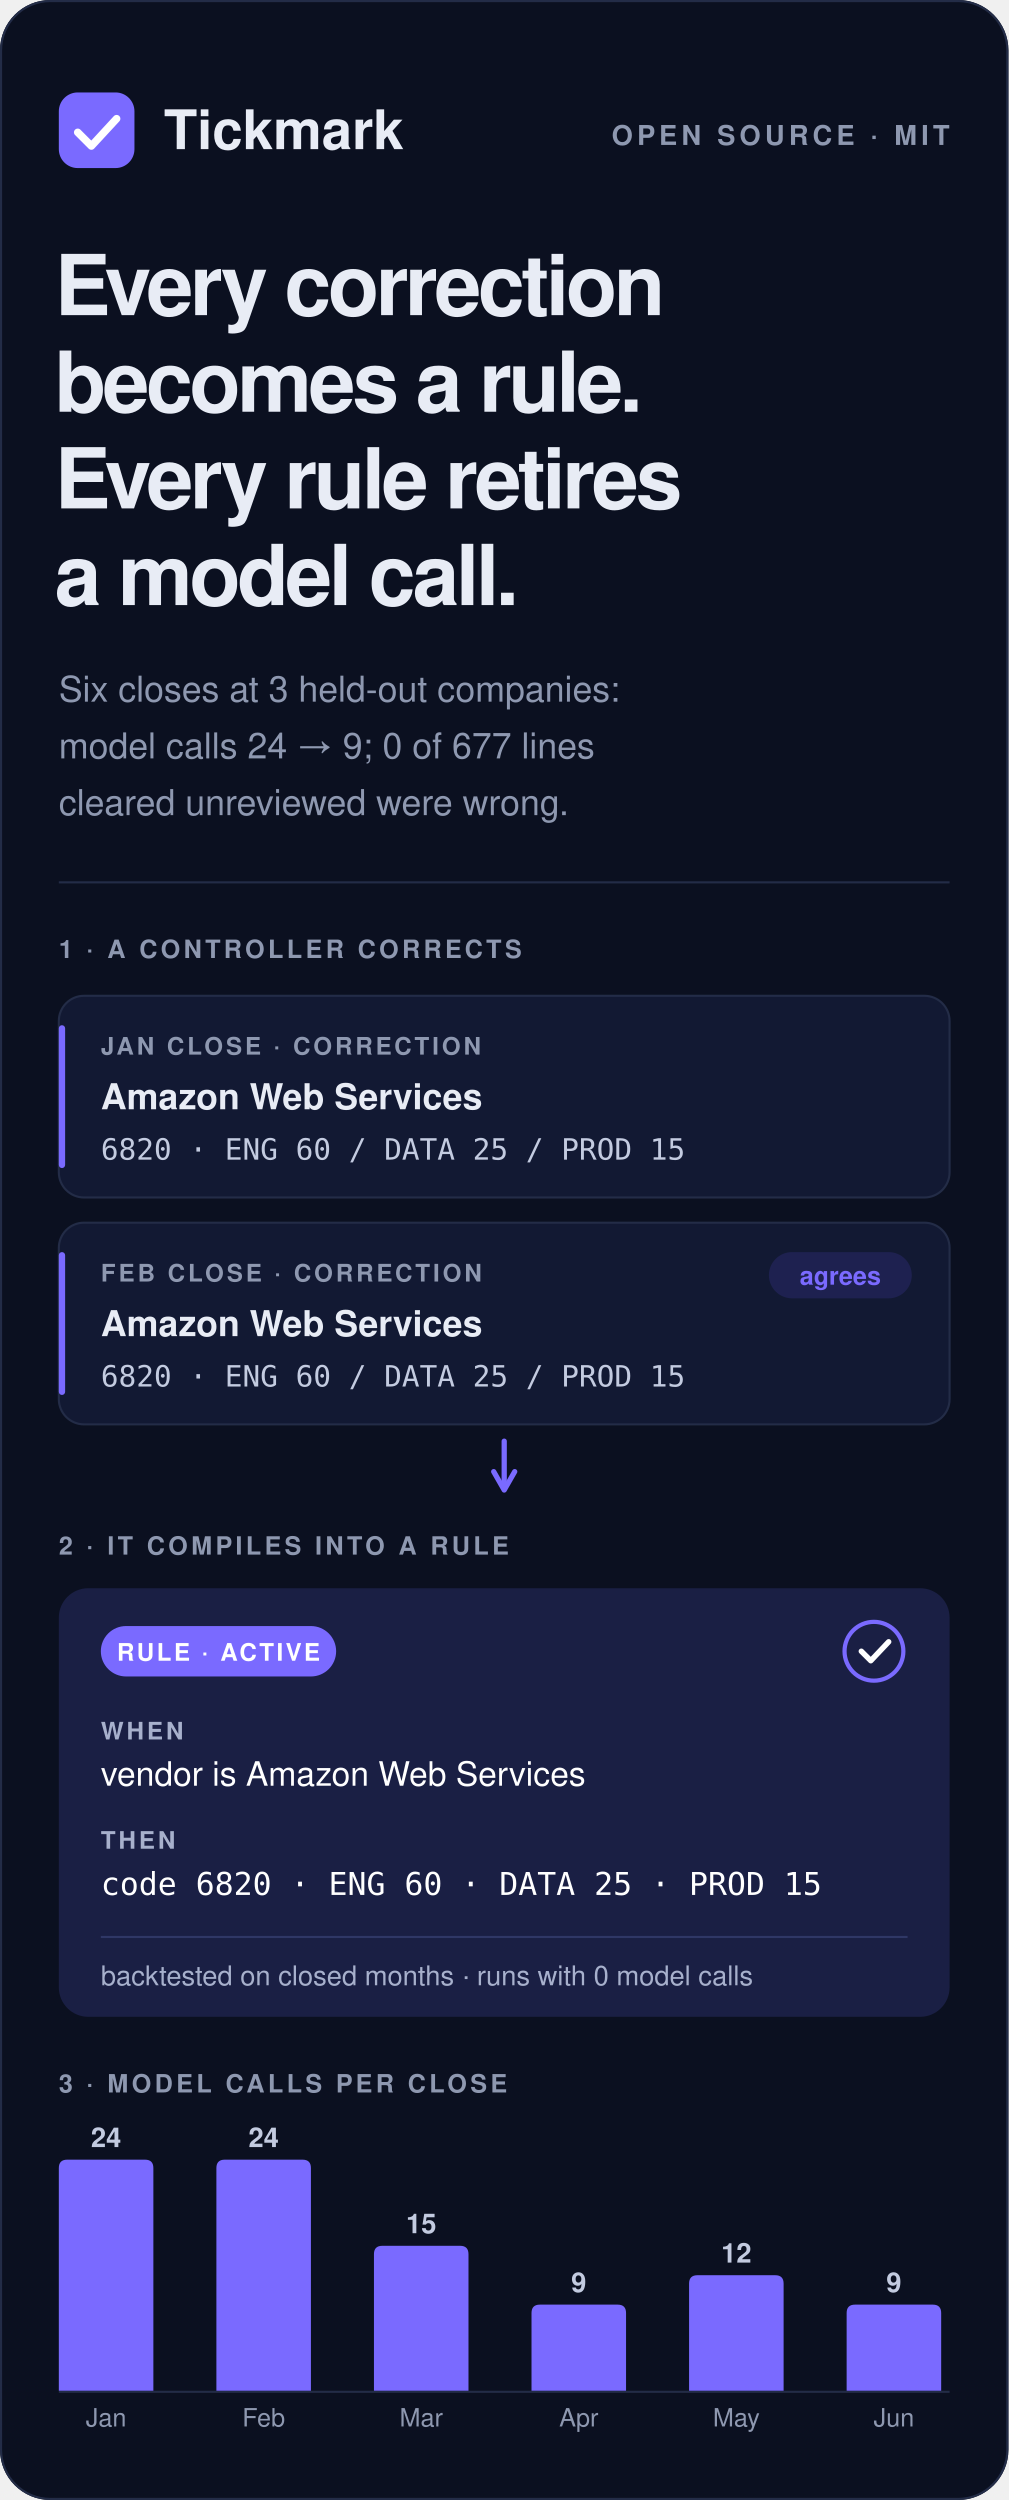
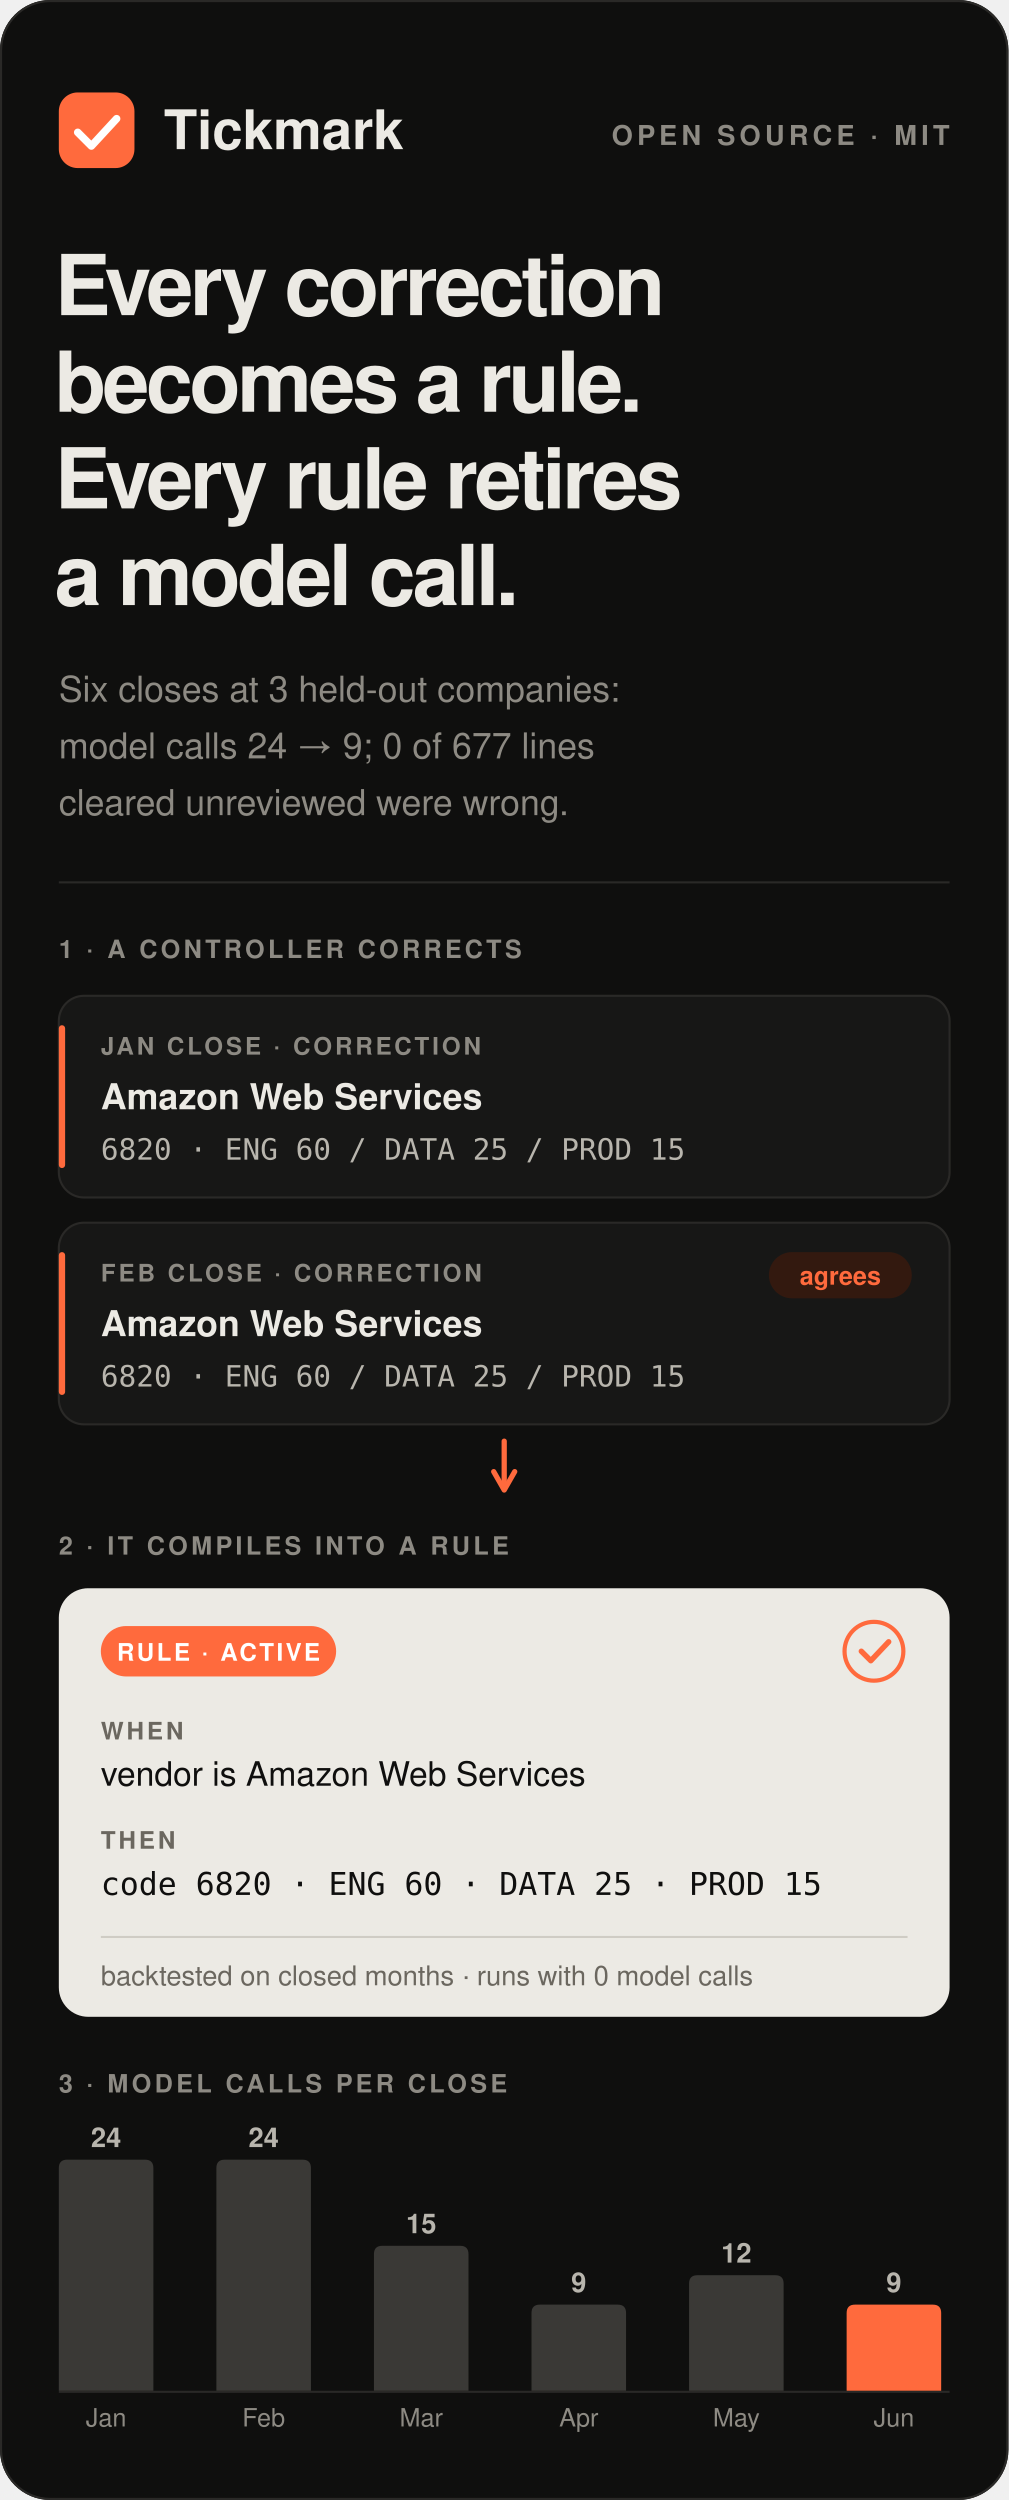
<svg xmlns="http://www.w3.org/2000/svg" width="480" height="1190" viewBox="0 0 480 1190" role="img" aria-labelledby="t d">
  <defs>
    <marker id="head" viewBox="0 0 10 10" refX="7" refY="5" markerWidth="5" markerHeight="5" orient="auto">
-       <path d="M1 1L8 5L1 9" fill="none" stroke="#7a6aff" stroke-width="2" stroke-linecap="round" stroke-linejoin="round" />
+       <path d="M1 1L8 5L1 9" fill="none" stroke="#ff6a3d" stroke-width="2" stroke-linecap="round" stroke-linejoin="round" />
    </marker>
  </defs>
  <style>@keyframes card0{0%,1%{opacity:0;transform:translateY(10px)}7%,91%{opacity:1;transform:none}97%,100%{opacity:0;transform:none}}.card0{animation:card0 12s cubic-bezier(.2,.7,.2,1) -9s infinite both}@keyframes card1{0%,9%{opacity:0;transform:translateY(10px)}15%,91%{opacity:1;transform:none}97%,100%{opacity:0;transform:none}}.card1{animation:card1 12s cubic-bezier(.2,.7,.2,1) -9s infinite both}@keyframes arrow{0%,16%{opacity:0;transform:translate(0,0)}22%,91%{opacity:1;transform:none}97%,100%{opacity:0;transform:none}}.arrow{animation:arrow 12s cubic-bezier(.2,.7,.2,1) -9s infinite both}@keyframes rule{0%,22%{opacity:0;transform:scale(.97)}29%,91%{opacity:1;transform:none}97%,100%{opacity:0;transform:none}}.rule{animation:rule 12s cubic-bezier(.2,.7,.2,1) -9s infinite both}.rule{transform-box:fill-box;transform-origin:50% 50%}@keyframes tick{0%,30%{stroke-dashoffset:30}38%,100%{stroke-dashoffset:0}}.tick{stroke-dasharray:30;animation:tick 12s ease-out -9s infinite both}@keyframes b0{0%,38%{opacity:0;transform:scaleY(0)}43%,91%{opacity:1;transform:none}97%,100%{opacity:0;transform:none}}.b0{animation:b0 12s cubic-bezier(.2,.7,.2,1) -9s infinite both}.b0{transform-box:fill-box;transform-origin:50% 100%}@keyframes b1{0%,42%{opacity:0;transform:scaleY(0)}47%,91%{opacity:1;transform:none}97%,100%{opacity:0;transform:none}}.b1{animation:b1 12s cubic-bezier(.2,.7,.2,1) -9s infinite both}.b1{transform-box:fill-box;transform-origin:50% 100%}@keyframes b2{0%,46%{opacity:0;transform:scaleY(0)}51%,91%{opacity:1;transform:none}97%,100%{opacity:0;transform:none}}.b2{animation:b2 12s cubic-bezier(.2,.7,.2,1) -9s infinite both}.b2{transform-box:fill-box;transform-origin:50% 100%}@keyframes b3{0%,50%{opacity:0;transform:scaleY(0)}55%,91%{opacity:1;transform:none}97%,100%{opacity:0;transform:none}}.b3{animation:b3 12s cubic-bezier(.2,.7,.2,1) -9s infinite both}.b3{transform-box:fill-box;transform-origin:50% 100%}@keyframes b4{0%,54%{opacity:0;transform:scaleY(0)}59%,91%{opacity:1;transform:none}97%,100%{opacity:0;transform:none}}.b4{animation:b4 12s cubic-bezier(.2,.7,.2,1) -9s infinite both}.b4{transform-box:fill-box;transform-origin:50% 100%}@keyframes b5{0%,58%{opacity:0;transform:scaleY(0)}63%,91%{opacity:1;transform:none}97%,100%{opacity:0;transform:none}}.b5{animation:b5 12s cubic-bezier(.2,.7,.2,1) -9s infinite both}.b5{transform-box:fill-box;transform-origin:50% 100%}@media (prefers-reduced-motion:reduce){*{animation:none!important}}</style>
  <g font-family="-apple-system, BlinkMacSystemFont, 'Segoe UI', Helvetica, Arial, sans-serif">
-     <rect width="480" height="1190" rx="24" fill="#0b1020" />
-     <rect x="0.5" y="0.5" width="479" height="1189" rx="23.5" fill="none" stroke="#232c47" />
-     <rect x="28" y="44" width="36" height="36" rx="9" fill="#7a6aff" />
+     <rect width="480" height="1190" rx="24" fill="#0f0f0e" />
+     <rect x="0.5" y="0.5" width="479" height="1189" rx="23.5" fill="none" stroke="#2a2927" />
+     <rect x="28" y="44" width="36" height="36" rx="9" fill="#ff6a3d" />
    <path d="M37 63l6.5 6.5l12-13" fill="none" stroke="#fff" stroke-width="3.6" stroke-linecap="round" stroke-linejoin="round" />
-     <text x="78" y="71" font-size="26" fill="#e8ecf5" font-weight="650">Tickmark</text>
-     <text x="452" y="69" font-size="13" fill="#8e98b0" text-anchor="end" letter-spacing="2" font-weight="600">OPEN SOURCE · MIT</text>
-     <text x="26" y="150" font-size="40" fill="#e8ecf5" font-weight="650" letter-spacing="-1.6">Every correction</text>
-     <text x="26" y="196" font-size="40" fill="#e8ecf5" font-weight="650" letter-spacing="-1.6">becomes a rule.</text>
-     <text x="26" y="242" font-size="40" fill="#e8ecf5" font-weight="650" letter-spacing="-1.6">Every rule retires</text>
-     <text x="26" y="288" font-size="40" fill="#e8ecf5" font-weight="650" letter-spacing="-1.6">a model call.</text>
-     <text x="28" y="334" font-size="17" fill="#8e98b0">Six closes at 3 held-out companies:</text>
-     <text x="28" y="361" font-size="17" fill="#8e98b0">model calls 24 → 9; 0 of 677 lines</text>
-     <text x="28" y="388" font-size="17" fill="#8e98b0">cleared unreviewed were wrong.</text>
-     <line x1="28" y1="420" x2="452" y2="420" stroke="#232c47" />
-     <text x="28" y="456" font-size="12" fill="#8e98b0" letter-spacing="1.6" font-weight="600">1 · A CONTROLLER CORRECTS</text>
-     <text x="28" y="740" font-size="12" fill="#8e98b0" letter-spacing="1.6" font-weight="600">2 · IT COMPILES INTO A RULE</text>
-     <text x="28" y="996" font-size="12" fill="#8e98b0" letter-spacing="1.6" font-weight="600">3 · MODEL CALLS PER CLOSE</text>
+     <text x="78" y="71" font-size="26" fill="#eceae4" font-weight="650">Tickmark</text>
+     <text x="452" y="69" font-size="13" fill="#8d8a83" text-anchor="end" letter-spacing="2" font-weight="600">OPEN SOURCE · MIT</text>
+     <text x="26" y="150" font-size="40" fill="#eceae4" font-weight="650" letter-spacing="-1.6">Every correction</text>
+     <text x="26" y="196" font-size="40" fill="#eceae4" font-weight="650" letter-spacing="-1.6">becomes a rule.</text>
+     <text x="26" y="242" font-size="40" fill="#eceae4" font-weight="650" letter-spacing="-1.6">Every rule retires</text>
+     <text x="26" y="288" font-size="40" fill="#eceae4" font-weight="650" letter-spacing="-1.6">a model call.</text>
+     <text x="28" y="334" font-size="17" fill="#8d8a83">Six closes at 3 held-out companies:</text>
+     <text x="28" y="361" font-size="17" fill="#8d8a83">model calls 24 → 9; 0 of 677 lines</text>
+     <text x="28" y="388" font-size="17" fill="#8d8a83">cleared unreviewed were wrong.</text>
+     <line x1="28" y1="420" x2="452" y2="420" stroke="#2a2927" />
+     <text x="28" y="456" font-size="12" fill="#8d8a83" letter-spacing="1.6" font-weight="600">1 · A CONTROLLER CORRECTS</text>
+     <text x="28" y="740" font-size="12" fill="#8d8a83" letter-spacing="1.6" font-weight="600">2 · IT COMPILES INTO A RULE</text>
+     <text x="28" y="996" font-size="12" fill="#8d8a83" letter-spacing="1.6" font-weight="600">3 · MODEL CALLS PER CLOSE</text>
    <g class="card0">
-       <rect x="28" y="474" width="424" height="96" rx="12" fill="#121933" stroke="#232c47" />
-       <rect x="28" y="488" width="3" height="68" rx="1.5" fill="#7a6aff" />
-       <text x="48" y="502" font-size="11.5" fill="#8e98b0" letter-spacing="1.4" font-weight="600">JAN CLOSE · CORRECTION</text>
-       <text x="48" y="528" font-size="17" fill="#e8ecf5" font-weight="600">Amazon Web Services</text>
-       <text x="48" y="552" font-size="14" fill="#c3cbe0" font-family="ui-monospace, SFMono-Regular, Menlo, Consolas, monospace">6820 · ENG 60 / DATA 25 / PROD 15</text>
+       <rect x="28" y="474" width="424" height="96" rx="12" fill="#171716" stroke="#2a2927" />
+       <rect x="28" y="488" width="3" height="68" rx="1.5" fill="#ff6a3d" />
+       <text x="48" y="502" font-size="11.5" fill="#8d8a83" letter-spacing="1.4" font-weight="600">JAN CLOSE · CORRECTION</text>
+       <text x="48" y="528" font-size="17" fill="#eceae4" font-weight="600">Amazon Web Services</text>
+       <text x="48" y="552" font-size="14" fill="#b8b5ad" font-family="ui-monospace, SFMono-Regular, Menlo, Consolas, monospace">6820 · ENG 60 / DATA 25 / PROD 15</text>
    </g>
    <g class="card1">
-       <rect x="28" y="582" width="424" height="96" rx="12" fill="#121933" stroke="#232c47" />
-       <rect x="28" y="596" width="3" height="68" rx="1.5" fill="#7a6aff" />
-       <text x="48" y="610" font-size="11.5" fill="#8e98b0" letter-spacing="1.4" font-weight="600">FEB CLOSE · CORRECTION</text>
-       <text x="48" y="636" font-size="17" fill="#e8ecf5" font-weight="600">Amazon Web Services</text>
-       <text x="48" y="660" font-size="14" fill="#c3cbe0" font-family="ui-monospace, SFMono-Regular, Menlo, Consolas, monospace">6820 · ENG 60 / DATA 25 / PROD 15</text>
+       <rect x="28" y="582" width="424" height="96" rx="12" fill="#171716" stroke="#2a2927" />
+       <rect x="28" y="596" width="3" height="68" rx="1.5" fill="#ff6a3d" />
+       <text x="48" y="610" font-size="11.5" fill="#8d8a83" letter-spacing="1.4" font-weight="600">FEB CLOSE · CORRECTION</text>
+       <text x="48" y="636" font-size="17" fill="#eceae4" font-weight="600">Amazon Web Services</text>
+       <text x="48" y="660" font-size="14" fill="#b8b5ad" font-family="ui-monospace, SFMono-Regular, Menlo, Consolas, monospace">6820 · ENG 60 / DATA 25 / PROD 15</text>
      <g>
-         <rect x="366" y="596" width="68" height="22" rx="11" fill="#1e2150" />
-         <text x="400" y="611.5" font-size="12" fill="#7a6aff" text-anchor="middle" font-weight="600">agrees</text>
+         <rect x="366" y="596" width="68" height="22" rx="11" fill="#33190f" />
+         <text x="400" y="611.5" font-size="12" fill="#ff6a3d" text-anchor="middle" font-weight="600">agrees</text>
      </g>
    </g>
-     <path class="arrow" d="M240 686V708" stroke="#7a6aff" stroke-width="2.5" stroke-linecap="round" fill="none" marker-end="url(#head)" />
+     <path class="arrow" d="M240 686V708" stroke="#ff6a3d" stroke-width="2.5" stroke-linecap="round" fill="none" marker-end="url(#head)" />
    <g class="rule">
-       <rect x="28" y="756" width="424" height="204" rx="14" fill="#1a1f44" />
-       <rect x="48" y="774" width="112" height="24" rx="12" fill="#7a6aff" />
+       <rect x="28" y="756" width="424" height="204" rx="14" fill="#eceae4" />
+       <rect x="48" y="774" width="112" height="24" rx="12" fill="#ff6a3d" />
      <text x="104" y="790.5" font-size="11.5" fill="#ffffff" text-anchor="middle" letter-spacing="1.2" font-weight="700">RULE · ACTIVE</text>
-       <circle cx="416" cy="786" r="14" fill="none" stroke="#7a6aff" stroke-width="2" />
-       <path class="tick" d="M410 786l4.5 4.5l8.5-9" fill="none" stroke="#ffffff" stroke-width="2.6" stroke-linecap="round" stroke-linejoin="round" />
-       <text x="48" y="828" font-size="11.5" fill="#a7b0cc" letter-spacing="1.4" font-weight="600">WHEN</text>
-       <text x="48" y="850" font-size="16" fill="#ffffff">vendor is Amazon Web Services</text>
-       <text x="48" y="880" font-size="11.5" fill="#a7b0cc" letter-spacing="1.4" font-weight="600">THEN</text>
-       <text x="48" y="902" font-size="15" fill="#ffffff" font-family="ui-monospace, SFMono-Regular, Menlo, Consolas, monospace">code 6820 · ENG 60 · DATA 25 · PROD 15</text>
-       <line x1="48" y1="922" x2="432" y2="922" stroke="#2f3766" />
-       <text x="48" y="945" font-size="13" fill="#a7b0cc">backtested on closed months · runs with 0 model calls</text>
+       <circle cx="416" cy="786" r="14" fill="none" stroke="#ff6a3d" stroke-width="2" />
+       <path class="tick" d="M410 786l4.5 4.5l8.5-9" fill="none" stroke="#ff6a3d" stroke-width="2.6" stroke-linecap="round" stroke-linejoin="round" />
+       <text x="48" y="828" font-size="11.5" fill="#6b675f" letter-spacing="1.4" font-weight="600">WHEN</text>
+       <text x="48" y="850" font-size="16" fill="#0f0f0e">vendor is Amazon Web Services</text>
+       <text x="48" y="880" font-size="11.5" fill="#6b675f" letter-spacing="1.4" font-weight="600">THEN</text>
+       <text x="48" y="902" font-size="15" fill="#0f0f0e" font-family="ui-monospace, SFMono-Regular, Menlo, Consolas, monospace">code 6820 · ENG 60 · DATA 25 · PROD 15</text>
+       <line x1="48" y1="922" x2="432" y2="922" stroke="#cfccc4" />
+       <text x="48" y="945" font-size="13" fill="#6b675f">backtested on closed months · runs with 0 model calls</text>
    </g>
-     <line x1="28" y1="1138.5" x2="452" y2="1138.5" stroke="#232c47" />
+     <line x1="28" y1="1138.5" x2="452" y2="1138.5" stroke="#2a2927" />
    <g class="b0">
-       <path d="M28 1138V1032Q28 1028 32 1028H69Q73 1028 73 1032V1138Z" fill="#7a6aff" />
-       <text x="50.5" y="1022" font-size="13" fill="#c3cbe0" text-anchor="middle" font-weight="600">24</text>
+       <path d="M28 1138V1032Q28 1028 32 1028H69Q73 1028 73 1032V1138Z" fill="#3a3936" />
+       <text x="50.5" y="1022" font-size="13" fill="#b8b5ad" text-anchor="middle" font-weight="600">24</text>
    </g>
-     <text x="50.5" y="1155" font-size="12" fill="#8e98b0" text-anchor="middle">Jan</text>
+     <text x="50.5" y="1155" font-size="12" fill="#8d8a83" text-anchor="middle">Jan</text>
    <g class="b1">
-       <path d="M103 1138V1032Q103 1028 107 1028H144Q148 1028 148 1032V1138Z" fill="#7a6aff" />
-       <text x="125.5" y="1022" font-size="13" fill="#c3cbe0" text-anchor="middle" font-weight="600">24</text>
+       <path d="M103 1138V1032Q103 1028 107 1028H144Q148 1028 148 1032V1138Z" fill="#3a3936" />
+       <text x="125.5" y="1022" font-size="13" fill="#b8b5ad" text-anchor="middle" font-weight="600">24</text>
    </g>
-     <text x="125.5" y="1155" font-size="12" fill="#8e98b0" text-anchor="middle">Feb</text>
+     <text x="125.5" y="1155" font-size="12" fill="#8d8a83" text-anchor="middle">Feb</text>
    <g class="b2">
-       <path d="M178 1138V1073Q178 1069 182 1069H219Q223 1069 223 1073V1138Z" fill="#7a6aff" />
-       <text x="200.5" y="1063" font-size="13" fill="#c3cbe0" text-anchor="middle" font-weight="600">15</text>
+       <path d="M178 1138V1073Q178 1069 182 1069H219Q223 1069 223 1073V1138Z" fill="#3a3936" />
+       <text x="200.5" y="1063" font-size="13" fill="#b8b5ad" text-anchor="middle" font-weight="600">15</text>
    </g>
-     <text x="200.5" y="1155" font-size="12" fill="#8e98b0" text-anchor="middle">Mar</text>
+     <text x="200.5" y="1155" font-size="12" fill="#8d8a83" text-anchor="middle">Mar</text>
    <g class="b3">
-       <path d="M253 1138V1101Q253 1097 257 1097H294Q298 1097 298 1101V1138Z" fill="#7a6aff" />
-       <text x="275.5" y="1091" font-size="13" fill="#c3cbe0" text-anchor="middle" font-weight="600">9</text>
+       <path d="M253 1138V1101Q253 1097 257 1097H294Q298 1097 298 1101V1138Z" fill="#3a3936" />
+       <text x="275.5" y="1091" font-size="13" fill="#b8b5ad" text-anchor="middle" font-weight="600">9</text>
    </g>
-     <text x="275.5" y="1155" font-size="12" fill="#8e98b0" text-anchor="middle">Apr</text>
+     <text x="275.5" y="1155" font-size="12" fill="#8d8a83" text-anchor="middle">Apr</text>
    <g class="b4">
-       <path d="M328 1138V1087Q328 1083 332 1083H369Q373 1083 373 1087V1138Z" fill="#7a6aff" />
-       <text x="350.5" y="1077" font-size="13" fill="#c3cbe0" text-anchor="middle" font-weight="600">12</text>
+       <path d="M328 1138V1087Q328 1083 332 1083H369Q373 1083 373 1087V1138Z" fill="#3a3936" />
+       <text x="350.5" y="1077" font-size="13" fill="#b8b5ad" text-anchor="middle" font-weight="600">12</text>
    </g>
-     <text x="350.5" y="1155" font-size="12" fill="#8e98b0" text-anchor="middle">May</text>
+     <text x="350.5" y="1155" font-size="12" fill="#8d8a83" text-anchor="middle">May</text>
    <g class="b5">
-       <path d="M403 1138V1101Q403 1097 407 1097H444Q448 1097 448 1101V1138Z" fill="#7a6aff" />
-       <text x="425.5" y="1091" font-size="13" fill="#c3cbe0" text-anchor="middle" font-weight="600">9</text>
+       <path d="M403 1138V1101Q403 1097 407 1097H444Q448 1097 448 1101V1138Z" fill="#ff6a3d" />
+       <text x="425.5" y="1091" font-size="13" fill="#b8b5ad" text-anchor="middle" font-weight="600">9</text>
    </g>
-     <text x="425.5" y="1155" font-size="12" fill="#8e98b0" text-anchor="middle">Jun</text>
+     <text x="425.5" y="1155" font-size="12" fill="#8d8a83" text-anchor="middle">Jun</text>
  </g>
</svg>
